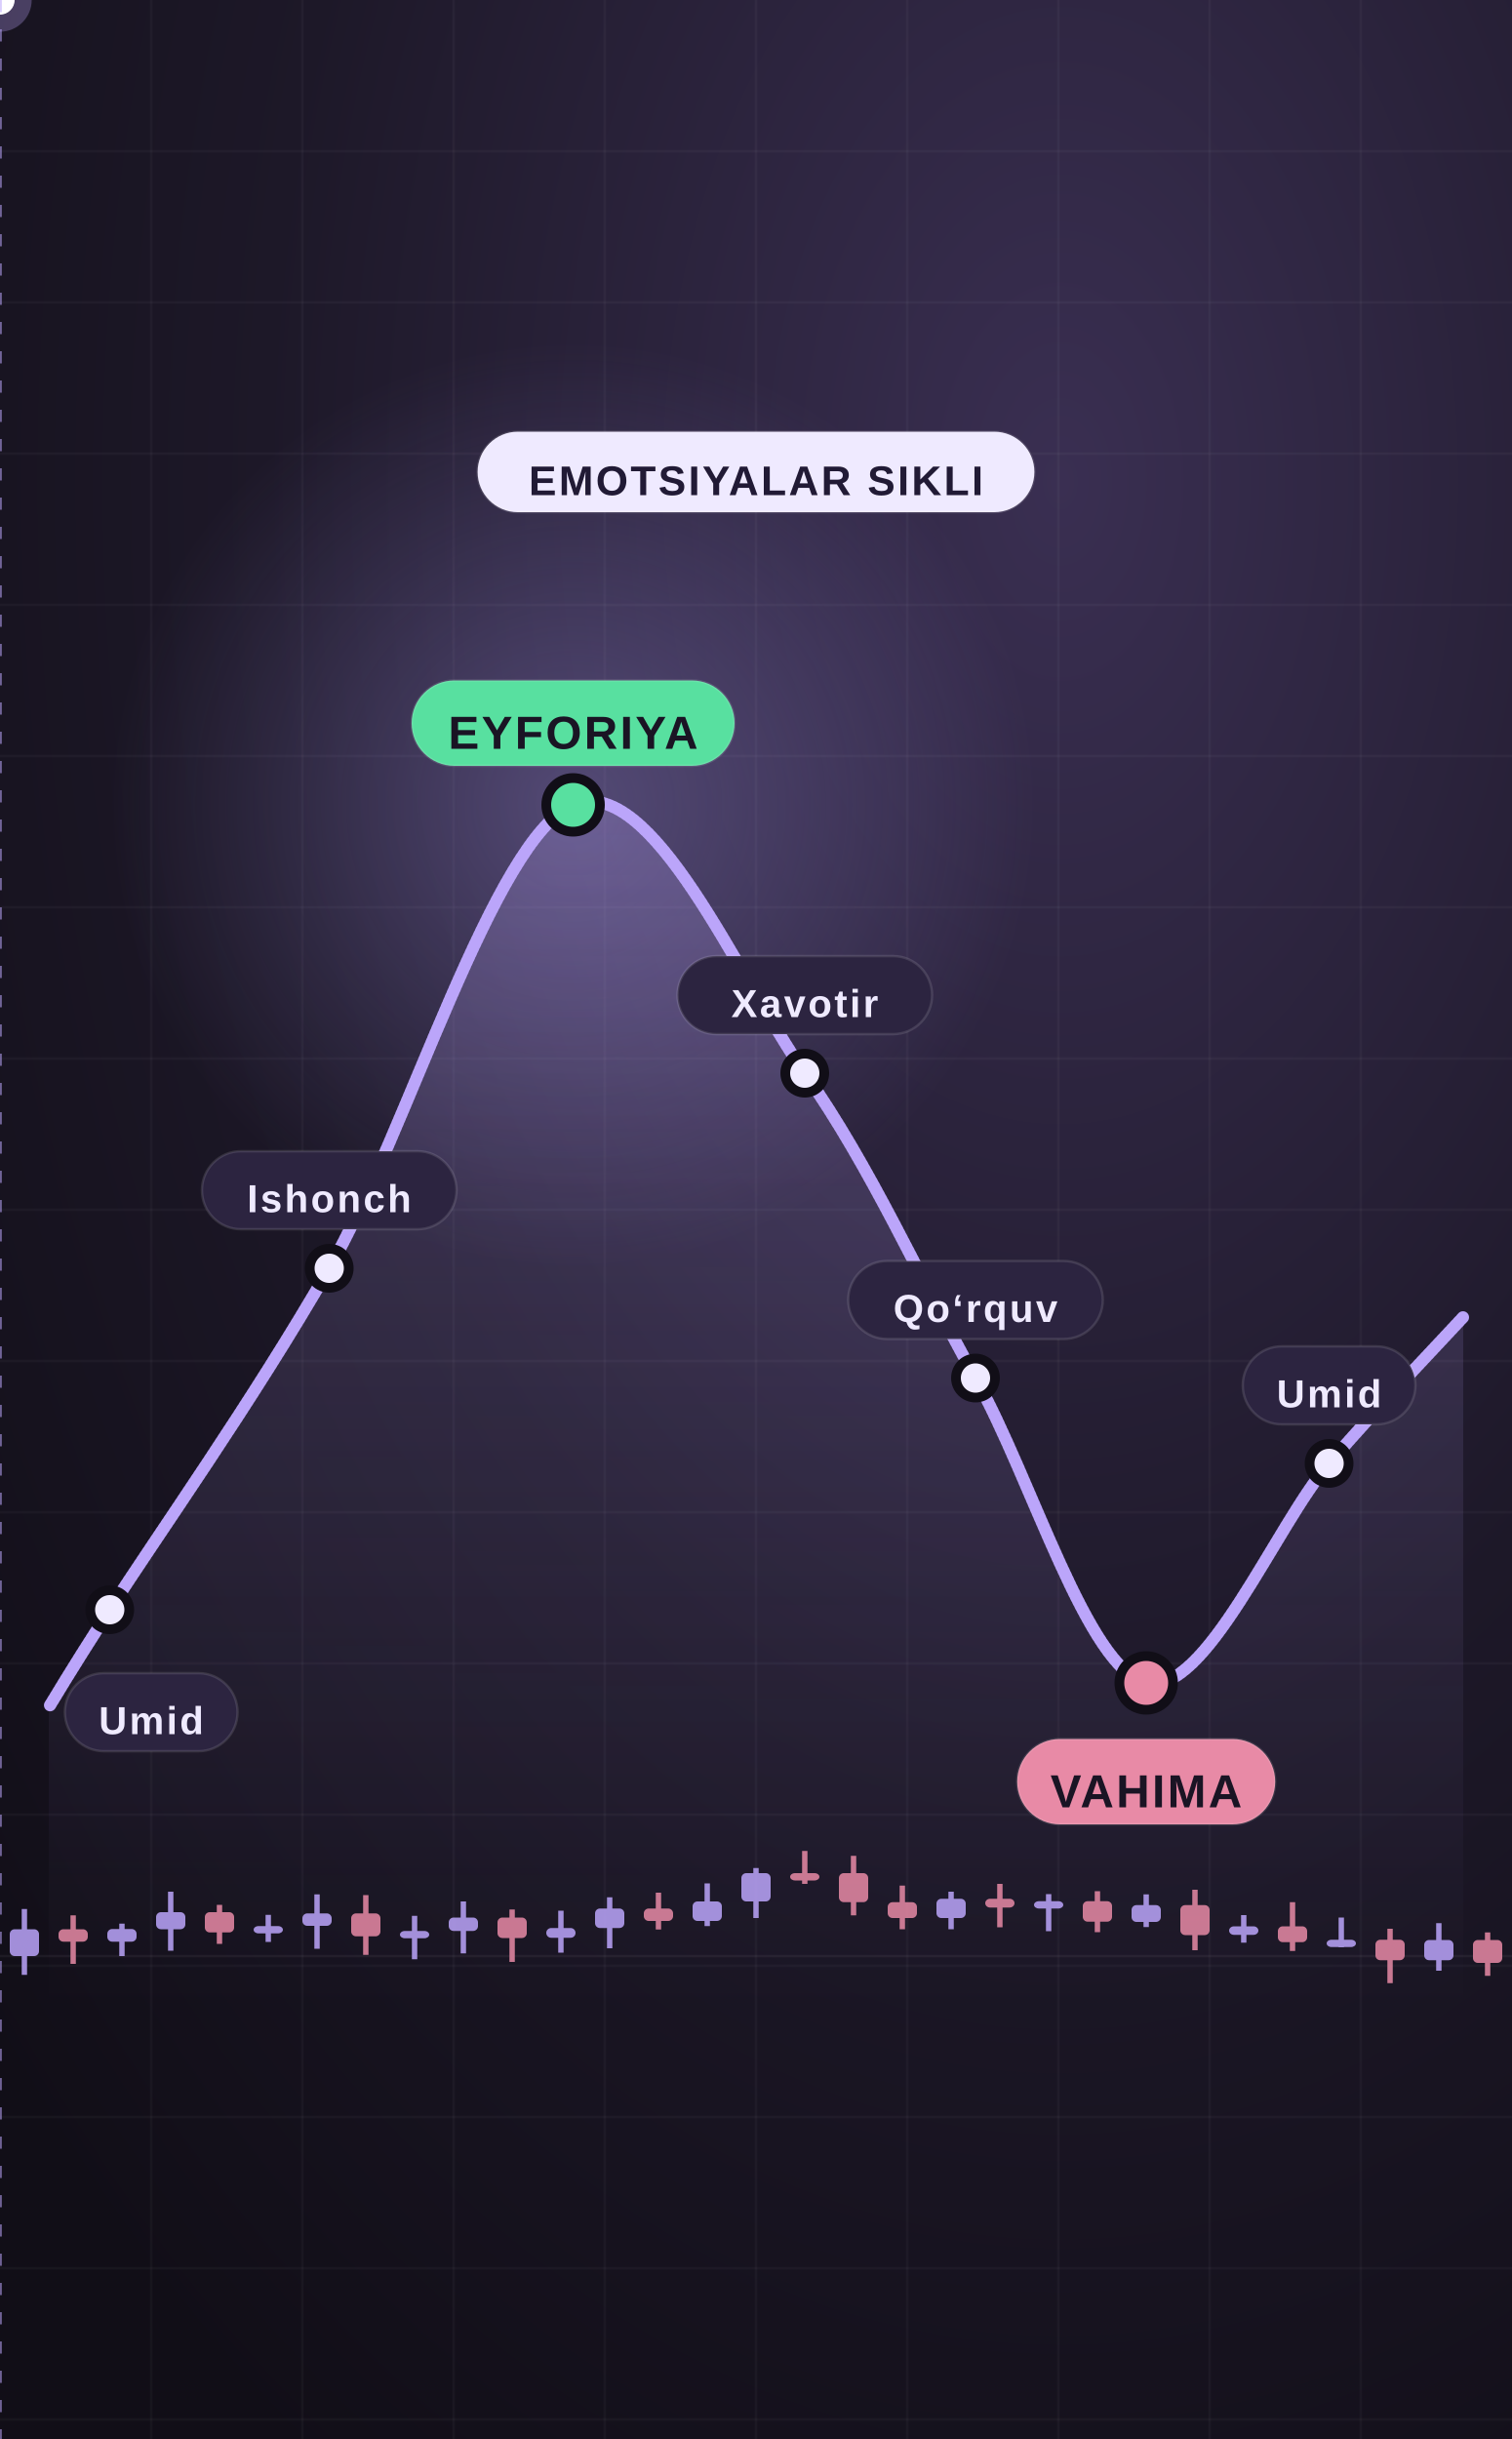
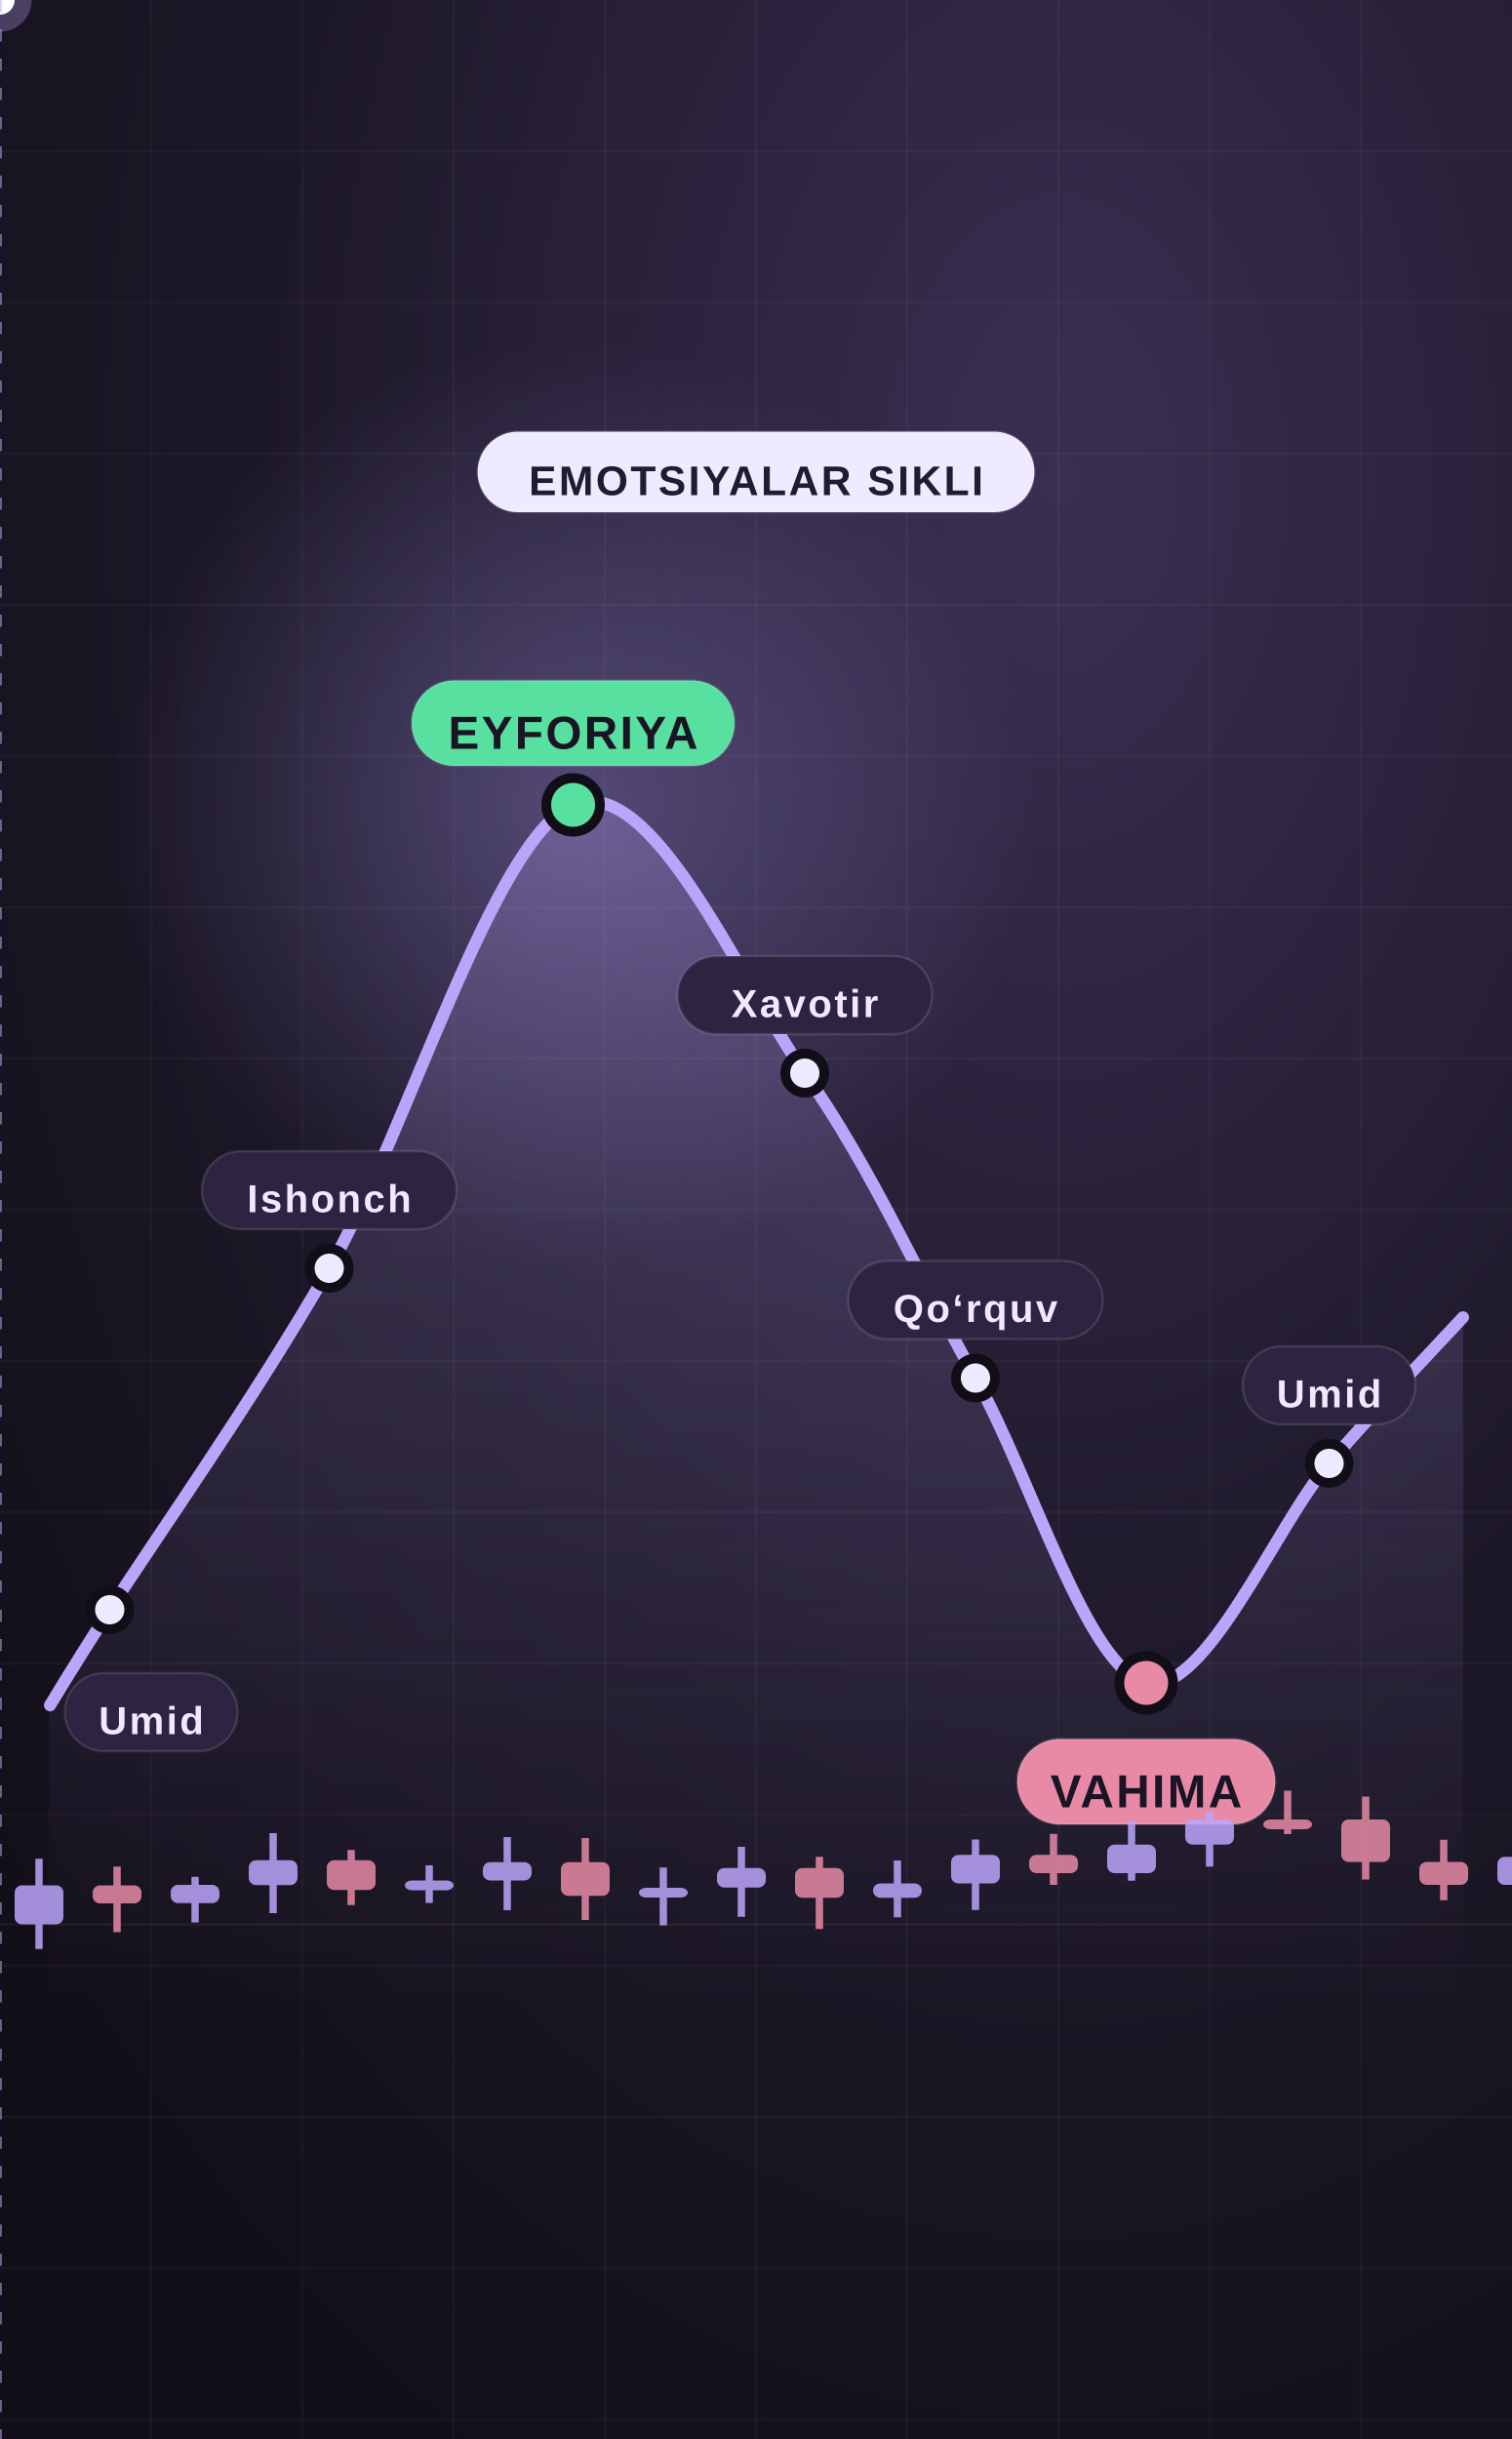
<svg xmlns="http://www.w3.org/2000/svg" width="620" height="1000" viewBox="0 0 620 1000">
  <style>
text{font-family:Arial,Helvetica,"Liberation Sans",sans-serif}
@keyframes grow{from{transform:scaleY(.05);opacity:0}to{transform:none;opacity:1}}
- @keyframes live{0%,100%{transform:none}50%{transform:scaleY(1.22)}}
+ @keyframes live{0%,100%{transform:none}50%{transform:scaleY(1.4)}}
@keyframes flo{0%,100%{transform:translateY(0)}50%{transform:translateY(-6px)}}
@keyframes br{0%,100%{opacity:.7;transform:scale(1)}50%{opacity:1;transform:scale(1.1)}}
@keyframes march{to{stroke-dashoffset:-60}}
@keyframes draw{0%{stroke-dashoffset:1;opacity:1}38%{stroke-dashoffset:0}86%{stroke-dashoffset:0;opacity:1}96%{opacity:0}100%{stroke-dashoffset:1;opacity:0}}
@keyframes bob{0%,100%{transform:none}50%{transform:scaleY(.72)}}
@keyframes dp{0%,100%{transform:scale(1)}50%{transform:scale(1.18)}}
@keyframes hl{0%,100%{opacity:.35}50%{opacity:1}}
@keyframes rin{from{opacity:0;transform:translateX(-18px)}to{opacity:1;transform:none}}
@keyframes bobx{0%,100%{transform:none}50%{transform:scaleX(.78)}}
.row{animation:rin .8s cubic-bezier(.2,.8,.2,1) both}
.barx{transform-box:fill-box;animation:bobx 2.6s ease-in-out infinite}
.cd,.bar,.dot,.glow{transform-box:fill-box}
@keyframes tick{0%,100%{transform:scaleY(1)}35%{transform:scaleY(var(--a,.7))}70%{transform:scaleY(var(--b,1.12))}}
.cd{transform-origin:50% 55%;animation:grow .7s cubic-bezier(.2,.8,.2,1) both,tick 2s ease-in-out infinite}
@keyframes stream{to{transform:translateX(-640px)}}
- .stream{animation:stream 16s linear infinite}
- .cd.live{transform-origin:50% 50%;animation:grow .7s cubic-bezier(.2,.8,.2,1) both,live 1.6s ease-in-out infinite}
+ .stream{animation:stream 8s linear infinite}
+ .cd.live{transform-origin:50% 50%;animation:grow .7s cubic-bezier(.2,.8,.2,1) both,live .9s ease-in-out infinite}
@keyframes scan{from{transform:translateX(-90px)}to{transform:translateX(710px)}}
.scan{animation:scan 6.5s cubic-bezier(.45,0,.55,1) infinite}
.chip{animation:flo 4.5s ease-in-out infinite}
.glow{transform-origin:50% 50%;animation:br 6s ease-in-out infinite}
.dash{animation:march 3.2s linear infinite}
.draw{stroke-dasharray:1;stroke-dashoffset:1;animation:draw 8s cubic-bezier(.4,0,.2,1) .3s infinite}
.bar{transform-origin:50% 100%;animation:bob 2.4s ease-in-out infinite}
.dot{transform-origin:50% 50%;animation:dp 2.2s ease-in-out infinite}
.hl{animation:hl 2.2s ease-in-out infinite}
@media (prefers-reduced-motion:reduce){*{animation:none!important}.draw{stroke-dasharray:none;stroke-dashoffset:0}.scan,.mdot{display:none}}
</style>
  <defs>
    <radialGradient id="bg" cx="70%" cy="20%" r="95%">
      <stop offset="0" stop-color="#3a2f52" />
      <stop offset=".55" stop-color="#1d1828" />
      <stop offset="1" stop-color="#110e17" />
    </radialGradient>
    <radialGradient id="glow" cx="50%" cy="50%" r="50%">
      <stop offset="0" stop-color="#a697eb" stop-opacity=".35" />
      <stop offset="1" stop-color="#a697eb" stop-opacity="0" />
    </radialGradient>
    <linearGradient id="scanG" x1="0" y1="0" x2="1" y2="0">
      <stop offset="0" stop-color="#bba5fa" stop-opacity="0" />
      <stop offset="1" stop-color="#bba5fa" stop-opacity=".2" />
    </linearGradient>
    <linearGradient id="fadeUp" x1="0" y1="0" x2="0" y2="1">
      <stop offset="0" stop-color="#bba5fa" stop-opacity=".35" />
      <stop offset="1" stop-color="#bba5fa" stop-opacity="0" />
    </linearGradient>
  </defs>
  <rect width="620" height="1000" fill="url(#bg)" />
  <line x1="62" y1="0" x2="62" y2="1000" stroke="#fff" stroke-opacity=".035" />
  <line x1="124" y1="0" x2="124" y2="1000" stroke="#fff" stroke-opacity=".035" />
  <line x1="186" y1="0" x2="186" y2="1000" stroke="#fff" stroke-opacity=".035" />
  <line x1="248" y1="0" x2="248" y2="1000" stroke="#fff" stroke-opacity=".035" />
  <line x1="310" y1="0" x2="310" y2="1000" stroke="#fff" stroke-opacity=".035" />
  <line x1="372" y1="0" x2="372" y2="1000" stroke="#fff" stroke-opacity=".035" />
  <line x1="434" y1="0" x2="434" y2="1000" stroke="#fff" stroke-opacity=".035" />
  <line x1="496" y1="0" x2="496" y2="1000" stroke="#fff" stroke-opacity=".035" />
  <line x1="558" y1="0" x2="558" y2="1000" stroke="#fff" stroke-opacity=".035" />
  <line x1="0" y1="62" x2="620" y2="62" stroke="#fff" stroke-opacity=".035" />
  <line x1="0" y1="124" x2="620" y2="124" stroke="#fff" stroke-opacity=".035" />
  <line x1="0" y1="186" x2="620" y2="186" stroke="#fff" stroke-opacity=".035" />
  <line x1="0" y1="248" x2="620" y2="248" stroke="#fff" stroke-opacity=".035" />
  <line x1="0" y1="310" x2="620" y2="310" stroke="#fff" stroke-opacity=".035" />
  <line x1="0" y1="372" x2="620" y2="372" stroke="#fff" stroke-opacity=".035" />
  <line x1="0" y1="434" x2="620" y2="434" stroke="#fff" stroke-opacity=".035" />
  <line x1="0" y1="496" x2="620" y2="496" stroke="#fff" stroke-opacity=".035" />
  <line x1="0" y1="558" x2="620" y2="558" stroke="#fff" stroke-opacity=".035" />
  <line x1="0" y1="620" x2="620" y2="620" stroke="#fff" stroke-opacity=".035" />
  <line x1="0" y1="682" x2="620" y2="682" stroke="#fff" stroke-opacity=".035" />
  <line x1="0" y1="744" x2="620" y2="744" stroke="#fff" stroke-opacity=".035" />
  <line x1="0" y1="806" x2="620" y2="806" stroke="#fff" stroke-opacity=".035" />
  <line x1="0" y1="868" x2="620" y2="868" stroke="#fff" stroke-opacity=".035" />
  <line x1="0" y1="930" x2="620" y2="930" stroke="#fff" stroke-opacity=".035" />
  <line x1="0" y1="992" x2="620" y2="992" stroke="#fff" stroke-opacity=".035" />
  <circle class="glow" cx="235" cy="330" r="190" fill="url(#glow)" />
  <path d="M20 700 C24.2 693.3, 25.8 690.0, 45 660 C64.2 630.0, 103.3 575.0, 135 520 C166.7 465.0, 202.5 343.3, 235 330 C267.5 316.7, 302.5 400.8, 330 440 C357.5 479.2, 376.7 523.3, 400 565 C423.3 606.7, 445.8 684.2, 470 690 C494.2 695.8, 523.3 625.0, 545 600 C566.7 575.0, 590.8 550.0, 600 540 L600 820 L20 820 Z" fill="url(#fadeUp)" opacity=".7" />
  <path class="draw" pathLength="1" d="M20 700 C24.2 693.3, 25.8 690.0, 45 660 C64.2 630.0, 103.3 575.0, 135 520 C166.7 465.0, 202.5 343.3, 235 330 C267.5 316.7, 302.5 400.8, 330 440 C357.5 479.2, 376.7 523.3, 400 565 C423.3 606.7, 445.8 684.2, 470 690 C494.2 695.8, 523.3 625.0, 545 600 C566.7 575.0, 590.8 550.0, 600 540" fill="none" stroke="#bba5fa" stroke-width="5" stroke-linecap="round" />
  <g class="mdot">
    <circle r="13" fill="#bba5fa" opacity=".3">
      <animateMotion dur="5.5s" repeatCount="indefinite" path="M20 700 C24.2 693.3, 25.8 690.0, 45 660 C64.2 630.0, 103.3 575.0, 135 520 C166.7 465.0, 202.5 343.3, 235 330 C267.5 316.7, 302.5 400.8, 330 440 C357.5 479.2, 376.7 523.3, 400 565 C423.3 606.7, 445.8 684.2, 470 690 C494.2 695.8, 523.3 625.0, 545 600 C566.7 575.0, 590.8 550.0, 600 540" />
    </circle>
    <circle r="6" fill="#fff">
      <animateMotion dur="5.5s" repeatCount="indefinite" path="M20 700 C24.2 693.3, 25.8 690.0, 45 660 C64.2 630.0, 103.3 575.0, 135 520 C166.7 465.0, 202.5 343.3, 235 330 C267.5 316.7, 302.5 400.8, 330 440 C357.5 479.2, 376.7 523.3, 400 565 C423.3 606.7, 445.8 684.2, 470 690 C494.2 695.8, 523.3 625.0, 545 600 C566.7 575.0, 590.8 550.0, 600 540" />
    </circle>
  </g>
  <circle class="dot" cx="45" cy="660" r="8" fill="#efeaff" stroke="#110e17" stroke-width="4" />
  <g class="chip" style="animation-delay:-3.8s">
    <rect x="26.6" y="686" width="70.8" height="32" rx="16" fill="#2c2440" stroke="#fff" stroke-opacity=".12" />
    <text x="62" y="711" text-anchor="middle" font-size="16" font-weight="700" fill="#efeaff" letter-spacing="1">Umid</text>
  </g>
  <circle class="dot" cx="135" cy="520" r="8" fill="#efeaff" stroke="#110e17" stroke-width="4" />
  <g class="chip" style="animation-delay:-2.7s">
    <rect x="82.8" y="472" width="104.4" height="32" rx="16" fill="#2c2440" stroke="#fff" stroke-opacity=".12" />
    <text x="135" y="497" text-anchor="middle" font-size="16" font-weight="700" fill="#efeaff" letter-spacing="1">Ishonch</text>
  </g>
  <circle class="dot" cx="235" cy="330" r="11" fill="#58e0a0" stroke="#110e17" stroke-width="4" />
  <g class="chip" style="animation-delay:-3.7s">
    <rect x="168.8" y="279" width="132.4" height="35" rx="17.5" fill="#58e0a0" stroke="#fff" stroke-opacity=".12" />
    <text x="235" y="307" text-anchor="middle" font-size="19" font-weight="700" fill="#1a1424" letter-spacing="1">EYFORIYA</text>
  </g>
  <circle class="dot" cx="330" cy="440" r="8" fill="#efeaff" stroke="#110e17" stroke-width="4" />
  <g class="chip" style="animation-delay:-3.2s">
    <rect x="277.8" y="392" width="104.4" height="32" rx="16" fill="#2c2440" stroke="#fff" stroke-opacity=".12" />
    <text x="330" y="417" text-anchor="middle" font-size="16" font-weight="700" fill="#efeaff" letter-spacing="1">Xavotir</text>
  </g>
  <circle class="dot" cx="400" cy="565" r="8" fill="#efeaff" stroke="#110e17" stroke-width="4" />
  <g class="chip" style="animation-delay:-1.7s">
    <rect x="347.8" y="517" width="104.4" height="32" rx="16" fill="#2c2440" stroke="#fff" stroke-opacity=".12" />
    <text x="400" y="542" text-anchor="middle" font-size="16" font-weight="700" fill="#efeaff" letter-spacing="1">Qo‘rquv</text>
  </g>
  <circle class="dot" cx="470" cy="690" r="11" fill="#e88aa6" stroke="#110e17" stroke-width="4" />
  <g class="chip" style="animation-delay:-2.4s">
    <rect x="417.1" y="713" width="105.8" height="35" rx="17.5" fill="#e88aa6" stroke="#fff" stroke-opacity=".12" />
    <text x="470" y="741" text-anchor="middle" font-size="19" font-weight="700" fill="#1a1424" letter-spacing="1">VAHIMA</text>
  </g>
  <circle class="dot" cx="545" cy="600" r="8" fill="#efeaff" stroke="#110e17" stroke-width="4" />
  <g class="chip" style="animation-delay:-1.7s">
    <rect x="509.6" y="552" width="70.8" height="32" rx="16" fill="#2c2440" stroke="#fff" stroke-opacity=".12" />
    <text x="545" y="577" text-anchor="middle" font-size="16" font-weight="700" fill="#efeaff" letter-spacing="1">Umid</text>
  </g>
  <g class="chip" style="animation-delay:-1s">
    <rect x="195.85" y="177" width="228.3" height="33" rx="16.5" fill="#efeaff" stroke="#fff" stroke-opacity=".12" />
    <text x="310" y="203" text-anchor="middle" font-size="17" font-weight="700" fill="#211a35" letter-spacing="1">EMOTSIYALAR SIKLI</text>
  </g>
-   <g transform="translate(0 760)" opacity=".85">
-     <line x1="0" x2="1240" y1="42" y2="42" stroke="#fff" stroke-opacity=".06" />
+   <g transform="translate(0 734)" opacity=".85">
+     <line x1="0" x2="1240" y1="55" y2="55" stroke="#fff" stroke-opacity=".06" />
    <g class="stream">
-       <g class="cd" style="--a:0.66;--b:1.21;animation-duration:.7s,1.40s;animation-delay:300ms,0ms">
-         <line x1="10" x2="10" y1="22.7" y2="49.7" stroke="#bba5fa" stroke-width="2.2" />
-         <rect x="4" y="31.0" width="12" height="11.0" rx="2" fill="#bba5fa" />
-       </g>
-       <g class="cd" style="--a:0.73;--b:1.26;animation-duration:.7s,1.36s;animation-delay:325ms,173ms">
-         <line x1="30" x2="30" y1="25.3" y2="45.2" stroke="#e88aa6" stroke-width="2.2" />
-         <rect x="24" y="31.0" width="12" height="5.1" rx="2" fill="#e88aa6" />
-       </g>
-       <g class="cd" style="--a:0.68;--b:1.20;animation-duration:.7s,1.46s;animation-delay:350ms,346ms">
-         <line x1="50" x2="50" y1="28.7" y2="42.0" stroke="#bba5fa" stroke-width="2.2" />
-         <rect x="44" y="30.9" width="12" height="5.2" rx="2" fill="#bba5fa" />
-       </g>
-       <g class="cd" style="--a:0.62;--b:1.12;animation-duration:.7s,2.22s;animation-delay:375ms,519ms">
-         <line x1="70" x2="70" y1="15.6" y2="39.8" stroke="#bba5fa" stroke-width="2.2" />
-         <rect x="64" y="24.0" width="12" height="7.0" rx="2" fill="#bba5fa" />
-       </g>
-       <g class="cd" style="--a:0.68;--b:1.09;animation-duration:.7s,1.13s;animation-delay:400ms,692ms">
-         <line x1="90" x2="90" y1="21.0" y2="37.0" stroke="#e88aa6" stroke-width="2.2" />
-         <rect x="84" y="24.0" width="12" height="8.3" rx="2" fill="#e88aa6" />
-       </g>
-       <g class="cd" style="--a:0.62;--b:1.17;animation-duration:.7s,1.70s;animation-delay:425ms,865ms">
-         <line x1="110" x2="110" y1="25.1" y2="36.2" stroke="#bba5fa" stroke-width="2.2" />
-         <rect x="104" y="29.7" width="12" height="3.0" rx="2" fill="#bba5fa" />
-       </g>
-       <g class="cd" style="--a:0.55;--b:1.23;animation-duration:.7s,1.42s;animation-delay:450ms,1038ms">
-         <line x1="130" x2="130" y1="16.7" y2="39.0" stroke="#bba5fa" stroke-width="2.2" />
-         <rect x="124" y="24.5" width="12" height="5.1" rx="2" fill="#bba5fa" />
-       </g>
-       <g class="cd" style="--a:0.60;--b:1.12;animation-duration:.7s,2.29s;animation-delay:475ms,1211ms">
-         <line x1="150" x2="150" y1="17.0" y2="41.5" stroke="#e88aa6" stroke-width="2.2" />
-         <rect x="144" y="24.5" width="12" height="9.4" rx="2" fill="#e88aa6" />
-       </g>
-       <g class="cd" style="--a:0.53;--b:1.12;animation-duration:.7s,1.81s;animation-delay:500ms,1384ms">
-         <line x1="170" x2="170" y1="25.5" y2="43.3" stroke="#bba5fa" stroke-width="2.2" />
-         <rect x="164" y="31.7" width="12" height="3.0" rx="2" fill="#bba5fa" />
-       </g>
-       <g class="cd" style="--a:0.46;--b:1.10;animation-duration:.7s,1.99s;animation-delay:525ms,57ms">
-         <line x1="190" x2="190" y1="19.6" y2="40.9" stroke="#bba5fa" stroke-width="2.2" />
-         <rect x="184" y="26.2" width="12" height="5.5" rx="2" fill="#bba5fa" />
-       </g>
-       <g class="cd" style="--a:0.49;--b:1.13;animation-duration:.7s,1.82s;animation-delay:550ms,230ms">
-         <line x1="210" x2="210" y1="22.9" y2="44.4" stroke="#e88aa6" stroke-width="2.2" />
-         <rect x="204" y="26.2" width="12" height="8.4" rx="2" fill="#e88aa6" />
-       </g>
-       <g class="cd" style="--a:0.76;--b:1.27;animation-duration:.7s,1.80s;animation-delay:575ms,403ms">
-         <line x1="230" x2="230" y1="23.4" y2="40.6" stroke="#bba5fa" stroke-width="2.2" />
-         <rect x="224" y="30.5" width="12" height="4.0" rx="2" fill="#bba5fa" />
-       </g>
-       <g class="cd" style="--a:0.68;--b:1.17;animation-duration:.7s,2.43s;animation-delay:600ms,576ms">
-         <line x1="250" x2="250" y1="17.9" y2="38.8" stroke="#bba5fa" stroke-width="2.2" />
-         <rect x="244" y="22.5" width="12" height="8.0" rx="2" fill="#bba5fa" />
-       </g>
-       <g class="cd" style="--a:0.71;--b:1.12;animation-duration:.7s,1.22s;animation-delay:625ms,749ms">
-         <line x1="270" x2="270" y1="16.0" y2="31.1" stroke="#e88aa6" stroke-width="2.2" />
-         <rect x="264" y="22.5" width="12" height="5.1" rx="2" fill="#e88aa6" />
-       </g>
-       <g class="cd" style="--a:0.62;--b:1.19;animation-duration:.7s,1.66s;animation-delay:650ms,922ms">
-         <line x1="290" x2="290" y1="12.2" y2="29.7" stroke="#bba5fa" stroke-width="2.2" />
-         <rect x="284" y="19.6" width="12" height="8.0" rx="2" fill="#bba5fa" />
-       </g>
-       <g class="cd" style="--a:0.52;--b:1.23;animation-duration:.7s,1.25s;animation-delay:675ms,1095ms">
-         <line x1="310" x2="310" y1="5.9" y2="26.4" stroke="#bba5fa" stroke-width="2.2" />
-         <rect x="304" y="8.0" width="12" height="11.6" rx="2" fill="#bba5fa" />
-       </g>
-       <g class="cd" style="--a:0.54;--b:1.09;animation-duration:.7s,2.00s;animation-delay:700ms,1268ms">
-         <line x1="330" x2="330" y1="-1.1" y2="12.4" stroke="#e88aa6" stroke-width="2.2" />
-         <rect x="324" y="8.0" width="12" height="3.0" rx="2" fill="#e88aa6" />
-       </g>
-       <g class="cd" style="--a:0.79;--b:1.08;animation-duration:.7s,1.40s;animation-delay:725ms,1441ms">
-         <line x1="350" x2="350" y1="0.9" y2="25.3" stroke="#e88aa6" stroke-width="2.2" />
-         <rect x="344" y="8.0" width="12" height="11.9" rx="2" fill="#e88aa6" />
-       </g>
-       <g class="cd" style="--a:0.69;--b:1.26;animation-duration:.7s,1.45s;animation-delay:750ms,114ms">
-         <line x1="370" x2="370" y1="13.1" y2="31.0" stroke="#e88aa6" stroke-width="2.2" />
-         <rect x="364" y="19.9" width="12" height="6.5" rx="2" fill="#e88aa6" />
-       </g>
-       <g class="cd" style="--a:0.70;--b:1.27;animation-duration:.7s,1.15s;animation-delay:775ms,287ms">
-         <line x1="390" x2="390" y1="15.6" y2="31.0" stroke="#bba5fa" stroke-width="2.2" />
-         <rect x="384" y="18.5" width="12" height="7.9" rx="2" fill="#bba5fa" />
-       </g>
-       <g class="cd" style="--a:0.59;--b:1.18;animation-duration:.7s,2.51s;animation-delay:800ms,460ms">
-         <line x1="410" x2="410" y1="12.4" y2="30.2" stroke="#e88aa6" stroke-width="2.2" />
-         <rect x="404" y="18.5" width="12" height="3.6" rx="2" fill="#e88aa6" />
-       </g>
-       <g class="cd" style="--a:0.48;--b:1.28;animation-duration:.7s,1.52s;animation-delay:825ms,633ms">
-         <line x1="430" x2="430" y1="16.6" y2="31.8" stroke="#bba5fa" stroke-width="2.2" />
-         <rect x="424" y="19.5" width="12" height="3.0" rx="2" fill="#bba5fa" />
-       </g>
-       <g class="cd" style="--a:0.48;--b:1.21;animation-duration:.7s,1.68s;animation-delay:850ms,806ms">
-         <line x1="450" x2="450" y1="15.4" y2="32.2" stroke="#e88aa6" stroke-width="2.2" />
-         <rect x="444" y="19.5" width="12" height="8.4" rx="2" fill="#e88aa6" />
-       </g>
-       <g class="cd" style="--a:0.71;--b:1.26;animation-duration:.7s,2.00s;animation-delay:875ms,979ms">
-         <line x1="470" x2="470" y1="16.7" y2="30.1" stroke="#bba5fa" stroke-width="2.2" />
-         <rect x="464" y="21.1" width="12" height="6.9" rx="2" fill="#bba5fa" />
-       </g>
-       <g class="cd" style="--a:0.58;--b:1.28;animation-duration:.7s,1.46s;animation-delay:900ms,1152ms">
-         <line x1="490" x2="490" y1="14.8" y2="39.6" stroke="#e88aa6" stroke-width="2.2" />
-         <rect x="484" y="21.1" width="12" height="12.3" rx="2" fill="#e88aa6" />
-       </g>
-       <g class="cd" style="--a:0.57;--b:1.13;animation-duration:.7s,2.08s;animation-delay:925ms,1325ms">
-         <line x1="510" x2="510" y1="25.2" y2="36.5" stroke="#bba5fa" stroke-width="2.2" />
-         <rect x="504" y="29.8" width="12" height="3.5" rx="2" fill="#bba5fa" />
-       </g>
-       <g class="cd" style="--a:0.79;--b:1.10;animation-duration:.7s,1.36s;animation-delay:950ms,1498ms">
-         <line x1="530" x2="530" y1="19.9" y2="39.9" stroke="#e88aa6" stroke-width="2.2" />
-         <rect x="524" y="29.8" width="12" height="6.5" rx="2" fill="#e88aa6" />
-       </g>
-       <g class="cd" style="--a:0.66;--b:1.26;animation-duration:.7s,1.28s;animation-delay:975ms,171ms">
-         <line x1="550" x2="550" y1="26.2" y2="38.4" stroke="#bba5fa" stroke-width="2.2" />
-         <rect x="544" y="35.3" width="12" height="3.0" rx="2" fill="#bba5fa" />
-       </g>
-       <g class="cd" style="--a:0.64;--b:1.25;animation-duration:.7s,2.36s;animation-delay:1000ms,344ms">
-         <line x1="570" x2="570" y1="30.8" y2="53.1" stroke="#e88aa6" stroke-width="2.2" />
-         <rect x="564" y="35.3" width="12" height="8.4" rx="2" fill="#e88aa6" />
-       </g>
-       <g class="cd" style="--a:0.50;--b:1.14;animation-duration:.7s,2.09s;animation-delay:1025ms,517ms">
-         <line x1="590" x2="590" y1="28.5" y2="48.0" stroke="#bba5fa" stroke-width="2.2" />
-         <rect x="584" y="35.4" width="12" height="8.3" rx="2" fill="#bba5fa" />
-       </g>
-       <g class="cd" style="--a:0.71;--b:1.22;animation-duration:.7s,2.48s;animation-delay:1050ms,690ms">
-         <line x1="610" x2="610" y1="32.3" y2="50.1" stroke="#e88aa6" stroke-width="2.2" />
-         <rect x="604" y="35.4" width="12" height="9.4" rx="2" fill="#e88aa6" />
-       </g>
-       <g class="cd" style="--a:0.68;--b:1.13;animation-duration:.7s,2.52s;animation-delay:1075ms,863ms">
-         <line x1="630" x2="630" y1="33.4" y2="51.9" stroke="#bba5fa" stroke-width="2.2" />
-         <rect x="624" y="37.0" width="12" height="7.8" rx="2" fill="#bba5fa" />
+       <g class="cd" style="--a:0.48;--b:1.35;animation-duration:.7s,0.62s;animation-delay:300ms,0ms">
+         <line x1="16" x2="16" y1="28.1" y2="65.1" stroke="#bba5fa" stroke-width="3" />
+         <rect x="6" y="39.0" width="20" height="16.0" rx="3" fill="#bba5fa" />
+       </g>
+       <g class="cd" style="--a:0.54;--b:1.40;animation-duration:.7s,0.60s;animation-delay:330ms,173ms">
+         <line x1="48" x2="48" y1="31.3" y2="58.2" stroke="#e88aa6" stroke-width="3" />
+         <rect x="38" y="39.0" width="20" height="7.4" rx="3" fill="#e88aa6" />
+       </g>
+       <g class="cd" style="--a:0.49;--b:1.34;animation-duration:.7s,0.65s;animation-delay:360ms,346ms">
+         <line x1="80" x2="80" y1="35.5" y2="54.2" stroke="#bba5fa" stroke-width="3" />
+         <rect x="70" y="38.8" width="20" height="7.5" rx="3" fill="#bba5fa" />
+       </g>
+       <g class="cd" style="--a:0.45;--b:1.25;animation-duration:.7s,0.95s;animation-delay:390ms,519ms">
+         <line x1="112" x2="112" y1="17.6" y2="50.4" stroke="#bba5fa" stroke-width="3" />
+         <rect x="102" y="28.7" width="20" height="10.2" rx="3" fill="#bba5fa" />
+       </g>
+       <g class="cd" style="--a:0.50;--b:1.21;animation-duration:.7s,0.51s;animation-delay:420ms,692ms">
+         <line x1="144" x2="144" y1="24.5" y2="47.1" stroke="#e88aa6" stroke-width="3" />
+         <rect x="134" y="28.7" width="20" height="12.2" rx="3" fill="#e88aa6" />
+       </g>
+       <g class="cd" style="--a:0.44;--b:1.30;animation-duration:.7s,0.74s;animation-delay:450ms,65ms">
+         <line x1="176" x2="176" y1="30.8" y2="46.2" stroke="#bba5fa" stroke-width="3" />
+         <rect x="166" y="37.0" width="20" height="4.0" rx="3" fill="#bba5fa" />
+       </g>
+       <g class="cd" style="--a:0.39;--b:1.37;animation-duration:.7s,0.63s;animation-delay:480ms,238ms">
+         <line x1="208" x2="208" y1="19.2" y2="49.2" stroke="#bba5fa" stroke-width="3" />
+         <rect x="198" y="29.5" width="20" height="7.5" rx="3" fill="#bba5fa" />
+       </g>
+       <g class="cd" style="--a:0.43;--b:1.24;animation-duration:.7s,0.98s;animation-delay:510ms,411ms">
+         <line x1="240" x2="240" y1="19.6" y2="53.2" stroke="#e88aa6" stroke-width="3" />
+         <rect x="230" y="29.5" width="20" height="13.8" rx="3" fill="#e88aa6" />
+       </g>
+       <g class="cd" style="--a:0.37;--b:1.25;animation-duration:.7s,0.78s;animation-delay:540ms,584ms">
+         <line x1="272" x2="272" y1="31.7" y2="55.4" stroke="#bba5fa" stroke-width="3" />
+         <rect x="262" y="40.0" width="20" height="4.0" rx="3" fill="#bba5fa" />
+       </g>
+       <g class="cd" style="--a:0.30;--b:1.22;animation-duration:.7s,0.86s;animation-delay:570ms,757ms">
+         <line x1="304" x2="304" y1="23.2" y2="51.9" stroke="#bba5fa" stroke-width="3" />
+         <rect x="294" y="31.9" width="20" height="8.0" rx="3" fill="#bba5fa" />
+       </g>
+       <g class="cd" style="--a:0.34;--b:1.25;animation-duration:.7s,0.79s;animation-delay:600ms,130ms">
+         <line x1="336" x2="336" y1="27.3" y2="56.9" stroke="#e88aa6" stroke-width="3" />
+         <rect x="326" y="31.9" width="20" height="12.2" rx="3" fill="#e88aa6" />
+       </g>
+       <g class="cd" style="--a:0.57;--b:1.42;animation-duration:.7s,0.78s;animation-delay:630ms,303ms">
+         <line x1="368" x2="368" y1="28.8" y2="52.1" stroke="#bba5fa" stroke-width="3" />
+         <rect x="358" y="38.2" width="20" height="5.9" rx="3" fill="#bba5fa" />
+       </g>
+       <g class="cd" style="--a:0.50;--b:1.31;animation-duration:.7s,1.03s;animation-delay:660ms,476ms">
+         <line x1="400" x2="400" y1="20.2" y2="49.1" stroke="#bba5fa" stroke-width="3" />
+         <rect x="390" y="26.5" width="20" height="11.7" rx="3" fill="#bba5fa" />
+       </g>
+       <g class="cd" style="--a:0.52;--b:1.25;animation-duration:.7s,0.55s;animation-delay:690ms,649ms">
+         <line x1="432" x2="432" y1="17.9" y2="38.8" stroke="#e88aa6" stroke-width="3" />
+         <rect x="422" y="26.5" width="20" height="7.5" rx="3" fill="#e88aa6" />
+       </g>
+       <g class="cd" style="--a:0.44;--b:1.32;animation-duration:.7s,0.72s;animation-delay:720ms,22ms">
+         <line x1="464" x2="464" y1="12.5" y2="37.1" stroke="#bba5fa" stroke-width="3" />
+         <rect x="454" y="22.3" width="20" height="11.7" rx="3" fill="#bba5fa" />
+       </g>
+       <g class="cd" style="--a:0.36;--b:1.37;animation-duration:.7s,0.56s;animation-delay:750ms,195ms">
+         <line x1="496" x2="496" y1="8.9" y2="31.3" stroke="#bba5fa" stroke-width="3" />
+         <rect x="486" y="12.0" width="20" height="10.3" rx="3" fill="#bba5fa" />
+       </g>
+       <g class="cd" style="--a:0.38;--b:1.22;animation-duration:.7s,0.86s;animation-delay:780ms,368ms">
+         <line x1="528" x2="528" y1="0.2" y2="18.0" stroke="#e88aa6" stroke-width="3" />
+         <rect x="518" y="12.0" width="20" height="4.0" rx="3" fill="#e88aa6" />
+       </g>
+       <g class="cd" style="--a:0.59;--b:1.20;animation-duration:.7s,0.62s;animation-delay:810ms,541ms">
+         <line x1="560" x2="560" y1="2.6" y2="36.6" stroke="#e88aa6" stroke-width="3" />
+         <rect x="550" y="12.0" width="20" height="17.4" rx="3" fill="#e88aa6" />
+       </g>
+       <g class="cd" style="--a:0.50;--b:1.41;animation-duration:.7s,0.64s;animation-delay:840ms,714ms">
+         <line x1="592" x2="592" y1="20.3" y2="45.1" stroke="#e88aa6" stroke-width="3" />
+         <rect x="582" y="29.4" width="20" height="9.4" rx="3" fill="#e88aa6" />
+       </g>
+       <g class="cd" style="--a:0.51;--b:1.42;animation-duration:.7s,0.52s;animation-delay:870ms,87ms">
+         <line x1="624" x2="624" y1="23.2" y2="45.1" stroke="#bba5fa" stroke-width="3" />
+         <rect x="614" y="27.3" width="20" height="11.5" rx="3" fill="#bba5fa" />
      </g>
      <g transform="translate(640 0)">
-         <g class="cd" style="--a:0.66;--b:1.21;animation-duration:.7s,1.40s;animation-delay:300ms,0ms">
-           <line x1="10" x2="10" y1="22.7" y2="49.7" stroke="#bba5fa" stroke-width="2.2" />
-           <rect x="4" y="31.0" width="12" height="11.0" rx="2" fill="#bba5fa" />
-         </g>
-         <g class="cd" style="--a:0.73;--b:1.26;animation-duration:.7s,1.36s;animation-delay:325ms,173ms">
-           <line x1="30" x2="30" y1="25.3" y2="45.2" stroke="#e88aa6" stroke-width="2.2" />
-           <rect x="24" y="31.0" width="12" height="5.1" rx="2" fill="#e88aa6" />
-         </g>
-         <g class="cd" style="--a:0.68;--b:1.20;animation-duration:.7s,1.46s;animation-delay:350ms,346ms">
-           <line x1="50" x2="50" y1="28.7" y2="42.0" stroke="#bba5fa" stroke-width="2.2" />
-           <rect x="44" y="30.9" width="12" height="5.2" rx="2" fill="#bba5fa" />
-         </g>
-         <g class="cd" style="--a:0.62;--b:1.12;animation-duration:.7s,2.22s;animation-delay:375ms,519ms">
-           <line x1="70" x2="70" y1="15.6" y2="39.8" stroke="#bba5fa" stroke-width="2.2" />
-           <rect x="64" y="24.0" width="12" height="7.0" rx="2" fill="#bba5fa" />
-         </g>
-         <g class="cd" style="--a:0.68;--b:1.09;animation-duration:.7s,1.13s;animation-delay:400ms,692ms">
-           <line x1="90" x2="90" y1="21.0" y2="37.0" stroke="#e88aa6" stroke-width="2.2" />
-           <rect x="84" y="24.0" width="12" height="8.3" rx="2" fill="#e88aa6" />
-         </g>
-         <g class="cd" style="--a:0.62;--b:1.17;animation-duration:.7s,1.70s;animation-delay:425ms,865ms">
-           <line x1="110" x2="110" y1="25.1" y2="36.2" stroke="#bba5fa" stroke-width="2.2" />
-           <rect x="104" y="29.7" width="12" height="3.0" rx="2" fill="#bba5fa" />
-         </g>
-         <g class="cd" style="--a:0.55;--b:1.23;animation-duration:.7s,1.42s;animation-delay:450ms,1038ms">
-           <line x1="130" x2="130" y1="16.7" y2="39.0" stroke="#bba5fa" stroke-width="2.2" />
-           <rect x="124" y="24.5" width="12" height="5.1" rx="2" fill="#bba5fa" />
-         </g>
-         <g class="cd" style="--a:0.60;--b:1.12;animation-duration:.7s,2.29s;animation-delay:475ms,1211ms">
-           <line x1="150" x2="150" y1="17.0" y2="41.5" stroke="#e88aa6" stroke-width="2.2" />
-           <rect x="144" y="24.5" width="12" height="9.4" rx="2" fill="#e88aa6" />
-         </g>
-         <g class="cd" style="--a:0.53;--b:1.12;animation-duration:.7s,1.81s;animation-delay:500ms,1384ms">
-           <line x1="170" x2="170" y1="25.5" y2="43.3" stroke="#bba5fa" stroke-width="2.2" />
-           <rect x="164" y="31.7" width="12" height="3.0" rx="2" fill="#bba5fa" />
-         </g>
-         <g class="cd" style="--a:0.46;--b:1.10;animation-duration:.7s,1.99s;animation-delay:525ms,57ms">
-           <line x1="190" x2="190" y1="19.6" y2="40.9" stroke="#bba5fa" stroke-width="2.2" />
-           <rect x="184" y="26.2" width="12" height="5.5" rx="2" fill="#bba5fa" />
-         </g>
-         <g class="cd" style="--a:0.49;--b:1.13;animation-duration:.7s,1.82s;animation-delay:550ms,230ms">
-           <line x1="210" x2="210" y1="22.9" y2="44.4" stroke="#e88aa6" stroke-width="2.2" />
-           <rect x="204" y="26.2" width="12" height="8.4" rx="2" fill="#e88aa6" />
-         </g>
-         <g class="cd" style="--a:0.76;--b:1.27;animation-duration:.7s,1.80s;animation-delay:575ms,403ms">
-           <line x1="230" x2="230" y1="23.4" y2="40.6" stroke="#bba5fa" stroke-width="2.2" />
-           <rect x="224" y="30.5" width="12" height="4.0" rx="2" fill="#bba5fa" />
-         </g>
-         <g class="cd" style="--a:0.68;--b:1.17;animation-duration:.7s,2.43s;animation-delay:600ms,576ms">
-           <line x1="250" x2="250" y1="17.9" y2="38.8" stroke="#bba5fa" stroke-width="2.2" />
-           <rect x="244" y="22.5" width="12" height="8.0" rx="2" fill="#bba5fa" />
-         </g>
-         <g class="cd" style="--a:0.71;--b:1.12;animation-duration:.7s,1.22s;animation-delay:625ms,749ms">
-           <line x1="270" x2="270" y1="16.0" y2="31.1" stroke="#e88aa6" stroke-width="2.2" />
-           <rect x="264" y="22.5" width="12" height="5.1" rx="2" fill="#e88aa6" />
-         </g>
-         <g class="cd" style="--a:0.62;--b:1.19;animation-duration:.7s,1.66s;animation-delay:650ms,922ms">
-           <line x1="290" x2="290" y1="12.2" y2="29.7" stroke="#bba5fa" stroke-width="2.2" />
-           <rect x="284" y="19.6" width="12" height="8.0" rx="2" fill="#bba5fa" />
-         </g>
-         <g class="cd" style="--a:0.52;--b:1.23;animation-duration:.7s,1.25s;animation-delay:675ms,1095ms">
-           <line x1="310" x2="310" y1="5.9" y2="26.4" stroke="#bba5fa" stroke-width="2.2" />
-           <rect x="304" y="8.0" width="12" height="11.6" rx="2" fill="#bba5fa" />
-         </g>
-         <g class="cd" style="--a:0.54;--b:1.09;animation-duration:.7s,2.00s;animation-delay:700ms,1268ms">
-           <line x1="330" x2="330" y1="-1.1" y2="12.4" stroke="#e88aa6" stroke-width="2.2" />
-           <rect x="324" y="8.0" width="12" height="3.0" rx="2" fill="#e88aa6" />
-         </g>
-         <g class="cd" style="--a:0.79;--b:1.08;animation-duration:.7s,1.40s;animation-delay:725ms,1441ms">
-           <line x1="350" x2="350" y1="0.9" y2="25.3" stroke="#e88aa6" stroke-width="2.2" />
-           <rect x="344" y="8.0" width="12" height="11.9" rx="2" fill="#e88aa6" />
-         </g>
-         <g class="cd" style="--a:0.69;--b:1.26;animation-duration:.7s,1.45s;animation-delay:750ms,114ms">
-           <line x1="370" x2="370" y1="13.1" y2="31.0" stroke="#e88aa6" stroke-width="2.2" />
-           <rect x="364" y="19.9" width="12" height="6.5" rx="2" fill="#e88aa6" />
-         </g>
-         <g class="cd" style="--a:0.70;--b:1.27;animation-duration:.7s,1.15s;animation-delay:775ms,287ms">
-           <line x1="390" x2="390" y1="15.6" y2="31.0" stroke="#bba5fa" stroke-width="2.2" />
-           <rect x="384" y="18.5" width="12" height="7.9" rx="2" fill="#bba5fa" />
-         </g>
-         <g class="cd" style="--a:0.59;--b:1.18;animation-duration:.7s,2.51s;animation-delay:800ms,460ms">
-           <line x1="410" x2="410" y1="12.4" y2="30.2" stroke="#e88aa6" stroke-width="2.2" />
-           <rect x="404" y="18.5" width="12" height="3.6" rx="2" fill="#e88aa6" />
-         </g>
-         <g class="cd" style="--a:0.48;--b:1.28;animation-duration:.7s,1.52s;animation-delay:825ms,633ms">
-           <line x1="430" x2="430" y1="16.6" y2="31.8" stroke="#bba5fa" stroke-width="2.2" />
-           <rect x="424" y="19.5" width="12" height="3.0" rx="2" fill="#bba5fa" />
-         </g>
-         <g class="cd" style="--a:0.48;--b:1.21;animation-duration:.7s,1.68s;animation-delay:850ms,806ms">
-           <line x1="450" x2="450" y1="15.4" y2="32.2" stroke="#e88aa6" stroke-width="2.2" />
-           <rect x="444" y="19.5" width="12" height="8.4" rx="2" fill="#e88aa6" />
-         </g>
-         <g class="cd" style="--a:0.71;--b:1.26;animation-duration:.7s,2.00s;animation-delay:875ms,979ms">
-           <line x1="470" x2="470" y1="16.7" y2="30.1" stroke="#bba5fa" stroke-width="2.2" />
-           <rect x="464" y="21.1" width="12" height="6.9" rx="2" fill="#bba5fa" />
-         </g>
-         <g class="cd" style="--a:0.58;--b:1.28;animation-duration:.7s,1.46s;animation-delay:900ms,1152ms">
-           <line x1="490" x2="490" y1="14.8" y2="39.6" stroke="#e88aa6" stroke-width="2.2" />
-           <rect x="484" y="21.1" width="12" height="12.3" rx="2" fill="#e88aa6" />
-         </g>
-         <g class="cd" style="--a:0.57;--b:1.13;animation-duration:.7s,2.08s;animation-delay:925ms,1325ms">
-           <line x1="510" x2="510" y1="25.2" y2="36.5" stroke="#bba5fa" stroke-width="2.2" />
-           <rect x="504" y="29.8" width="12" height="3.5" rx="2" fill="#bba5fa" />
-         </g>
-         <g class="cd" style="--a:0.79;--b:1.10;animation-duration:.7s,1.36s;animation-delay:950ms,1498ms">
-           <line x1="530" x2="530" y1="19.9" y2="39.9" stroke="#e88aa6" stroke-width="2.2" />
-           <rect x="524" y="29.8" width="12" height="6.5" rx="2" fill="#e88aa6" />
-         </g>
-         <g class="cd" style="--a:0.66;--b:1.26;animation-duration:.7s,1.28s;animation-delay:975ms,171ms">
-           <line x1="550" x2="550" y1="26.2" y2="38.4" stroke="#bba5fa" stroke-width="2.2" />
-           <rect x="544" y="35.3" width="12" height="3.0" rx="2" fill="#bba5fa" />
-         </g>
-         <g class="cd" style="--a:0.64;--b:1.25;animation-duration:.7s,2.36s;animation-delay:1000ms,344ms">
-           <line x1="570" x2="570" y1="30.8" y2="53.1" stroke="#e88aa6" stroke-width="2.2" />
-           <rect x="564" y="35.3" width="12" height="8.4" rx="2" fill="#e88aa6" />
-         </g>
-         <g class="cd" style="--a:0.50;--b:1.14;animation-duration:.7s,2.09s;animation-delay:1025ms,517ms">
-           <line x1="590" x2="590" y1="28.5" y2="48.0" stroke="#bba5fa" stroke-width="2.2" />
-           <rect x="584" y="35.4" width="12" height="8.3" rx="2" fill="#bba5fa" />
-         </g>
-         <g class="cd" style="--a:0.71;--b:1.22;animation-duration:.7s,2.48s;animation-delay:1050ms,690ms">
-           <line x1="610" x2="610" y1="32.3" y2="50.1" stroke="#e88aa6" stroke-width="2.2" />
-           <rect x="604" y="35.4" width="12" height="9.4" rx="2" fill="#e88aa6" />
-         </g>
-         <g class="cd" style="--a:0.68;--b:1.13;animation-duration:.7s,2.52s;animation-delay:1075ms,863ms">
-           <line x1="630" x2="630" y1="33.4" y2="51.9" stroke="#bba5fa" stroke-width="2.2" />
-           <rect x="624" y="37.0" width="12" height="7.8" rx="2" fill="#bba5fa" />
+         <g class="cd" style="--a:0.48;--b:1.35;animation-duration:.7s,0.62s;animation-delay:300ms,0ms">
+           <line x1="16" x2="16" y1="28.1" y2="65.1" stroke="#bba5fa" stroke-width="3" />
+           <rect x="6" y="39.0" width="20" height="16.0" rx="3" fill="#bba5fa" />
+         </g>
+         <g class="cd" style="--a:0.54;--b:1.40;animation-duration:.7s,0.60s;animation-delay:330ms,173ms">
+           <line x1="48" x2="48" y1="31.3" y2="58.2" stroke="#e88aa6" stroke-width="3" />
+           <rect x="38" y="39.0" width="20" height="7.4" rx="3" fill="#e88aa6" />
+         </g>
+         <g class="cd" style="--a:0.49;--b:1.34;animation-duration:.7s,0.65s;animation-delay:360ms,346ms">
+           <line x1="80" x2="80" y1="35.5" y2="54.2" stroke="#bba5fa" stroke-width="3" />
+           <rect x="70" y="38.8" width="20" height="7.5" rx="3" fill="#bba5fa" />
+         </g>
+         <g class="cd" style="--a:0.45;--b:1.25;animation-duration:.7s,0.95s;animation-delay:390ms,519ms">
+           <line x1="112" x2="112" y1="17.6" y2="50.4" stroke="#bba5fa" stroke-width="3" />
+           <rect x="102" y="28.7" width="20" height="10.2" rx="3" fill="#bba5fa" />
+         </g>
+         <g class="cd" style="--a:0.50;--b:1.21;animation-duration:.7s,0.51s;animation-delay:420ms,692ms">
+           <line x1="144" x2="144" y1="24.5" y2="47.1" stroke="#e88aa6" stroke-width="3" />
+           <rect x="134" y="28.7" width="20" height="12.2" rx="3" fill="#e88aa6" />
+         </g>
+         <g class="cd" style="--a:0.44;--b:1.30;animation-duration:.7s,0.74s;animation-delay:450ms,65ms">
+           <line x1="176" x2="176" y1="30.8" y2="46.2" stroke="#bba5fa" stroke-width="3" />
+           <rect x="166" y="37.0" width="20" height="4.0" rx="3" fill="#bba5fa" />
+         </g>
+         <g class="cd" style="--a:0.39;--b:1.37;animation-duration:.7s,0.63s;animation-delay:480ms,238ms">
+           <line x1="208" x2="208" y1="19.2" y2="49.2" stroke="#bba5fa" stroke-width="3" />
+           <rect x="198" y="29.5" width="20" height="7.5" rx="3" fill="#bba5fa" />
+         </g>
+         <g class="cd" style="--a:0.43;--b:1.24;animation-duration:.7s,0.98s;animation-delay:510ms,411ms">
+           <line x1="240" x2="240" y1="19.6" y2="53.2" stroke="#e88aa6" stroke-width="3" />
+           <rect x="230" y="29.5" width="20" height="13.8" rx="3" fill="#e88aa6" />
+         </g>
+         <g class="cd" style="--a:0.37;--b:1.25;animation-duration:.7s,0.78s;animation-delay:540ms,584ms">
+           <line x1="272" x2="272" y1="31.7" y2="55.4" stroke="#bba5fa" stroke-width="3" />
+           <rect x="262" y="40.0" width="20" height="4.0" rx="3" fill="#bba5fa" />
+         </g>
+         <g class="cd" style="--a:0.30;--b:1.22;animation-duration:.7s,0.86s;animation-delay:570ms,757ms">
+           <line x1="304" x2="304" y1="23.2" y2="51.9" stroke="#bba5fa" stroke-width="3" />
+           <rect x="294" y="31.9" width="20" height="8.0" rx="3" fill="#bba5fa" />
+         </g>
+         <g class="cd" style="--a:0.34;--b:1.25;animation-duration:.7s,0.79s;animation-delay:600ms,130ms">
+           <line x1="336" x2="336" y1="27.3" y2="56.9" stroke="#e88aa6" stroke-width="3" />
+           <rect x="326" y="31.9" width="20" height="12.2" rx="3" fill="#e88aa6" />
+         </g>
+         <g class="cd" style="--a:0.57;--b:1.42;animation-duration:.7s,0.78s;animation-delay:630ms,303ms">
+           <line x1="368" x2="368" y1="28.8" y2="52.1" stroke="#bba5fa" stroke-width="3" />
+           <rect x="358" y="38.2" width="20" height="5.9" rx="3" fill="#bba5fa" />
+         </g>
+         <g class="cd" style="--a:0.50;--b:1.31;animation-duration:.7s,1.03s;animation-delay:660ms,476ms">
+           <line x1="400" x2="400" y1="20.2" y2="49.1" stroke="#bba5fa" stroke-width="3" />
+           <rect x="390" y="26.5" width="20" height="11.7" rx="3" fill="#bba5fa" />
+         </g>
+         <g class="cd" style="--a:0.52;--b:1.25;animation-duration:.7s,0.55s;animation-delay:690ms,649ms">
+           <line x1="432" x2="432" y1="17.9" y2="38.8" stroke="#e88aa6" stroke-width="3" />
+           <rect x="422" y="26.5" width="20" height="7.5" rx="3" fill="#e88aa6" />
+         </g>
+         <g class="cd" style="--a:0.44;--b:1.32;animation-duration:.7s,0.72s;animation-delay:720ms,22ms">
+           <line x1="464" x2="464" y1="12.5" y2="37.1" stroke="#bba5fa" stroke-width="3" />
+           <rect x="454" y="22.3" width="20" height="11.7" rx="3" fill="#bba5fa" />
+         </g>
+         <g class="cd" style="--a:0.36;--b:1.37;animation-duration:.7s,0.56s;animation-delay:750ms,195ms">
+           <line x1="496" x2="496" y1="8.9" y2="31.3" stroke="#bba5fa" stroke-width="3" />
+           <rect x="486" y="12.0" width="20" height="10.3" rx="3" fill="#bba5fa" />
+         </g>
+         <g class="cd" style="--a:0.38;--b:1.22;animation-duration:.7s,0.86s;animation-delay:780ms,368ms">
+           <line x1="528" x2="528" y1="0.2" y2="18.0" stroke="#e88aa6" stroke-width="3" />
+           <rect x="518" y="12.0" width="20" height="4.0" rx="3" fill="#e88aa6" />
+         </g>
+         <g class="cd" style="--a:0.59;--b:1.20;animation-duration:.7s,0.62s;animation-delay:810ms,541ms">
+           <line x1="560" x2="560" y1="2.6" y2="36.6" stroke="#e88aa6" stroke-width="3" />
+           <rect x="550" y="12.0" width="20" height="17.4" rx="3" fill="#e88aa6" />
+         </g>
+         <g class="cd" style="--a:0.50;--b:1.41;animation-duration:.7s,0.64s;animation-delay:840ms,714ms">
+           <line x1="592" x2="592" y1="20.3" y2="45.1" stroke="#e88aa6" stroke-width="3" />
+           <rect x="582" y="29.4" width="20" height="9.4" rx="3" fill="#e88aa6" />
+         </g>
+         <g class="cd" style="--a:0.51;--b:1.42;animation-duration:.7s,0.52s;animation-delay:870ms,87ms">
+           <line x1="624" x2="624" y1="23.2" y2="45.1" stroke="#bba5fa" stroke-width="3" />
+           <rect x="614" y="27.3" width="20" height="11.5" rx="3" fill="#bba5fa" />
        </g>
      </g>
    </g>
  </g>
  <g class="scan">
    <rect x="-70" y="0" width="70" height="1000" fill="url(#scanG)" />
    <line x1="0" y1="0" x2="0" y2="1000" stroke="#bba5fa" stroke-opacity=".55" stroke-width="1.5" stroke-dasharray="5 7" />
  </g>
</svg>
